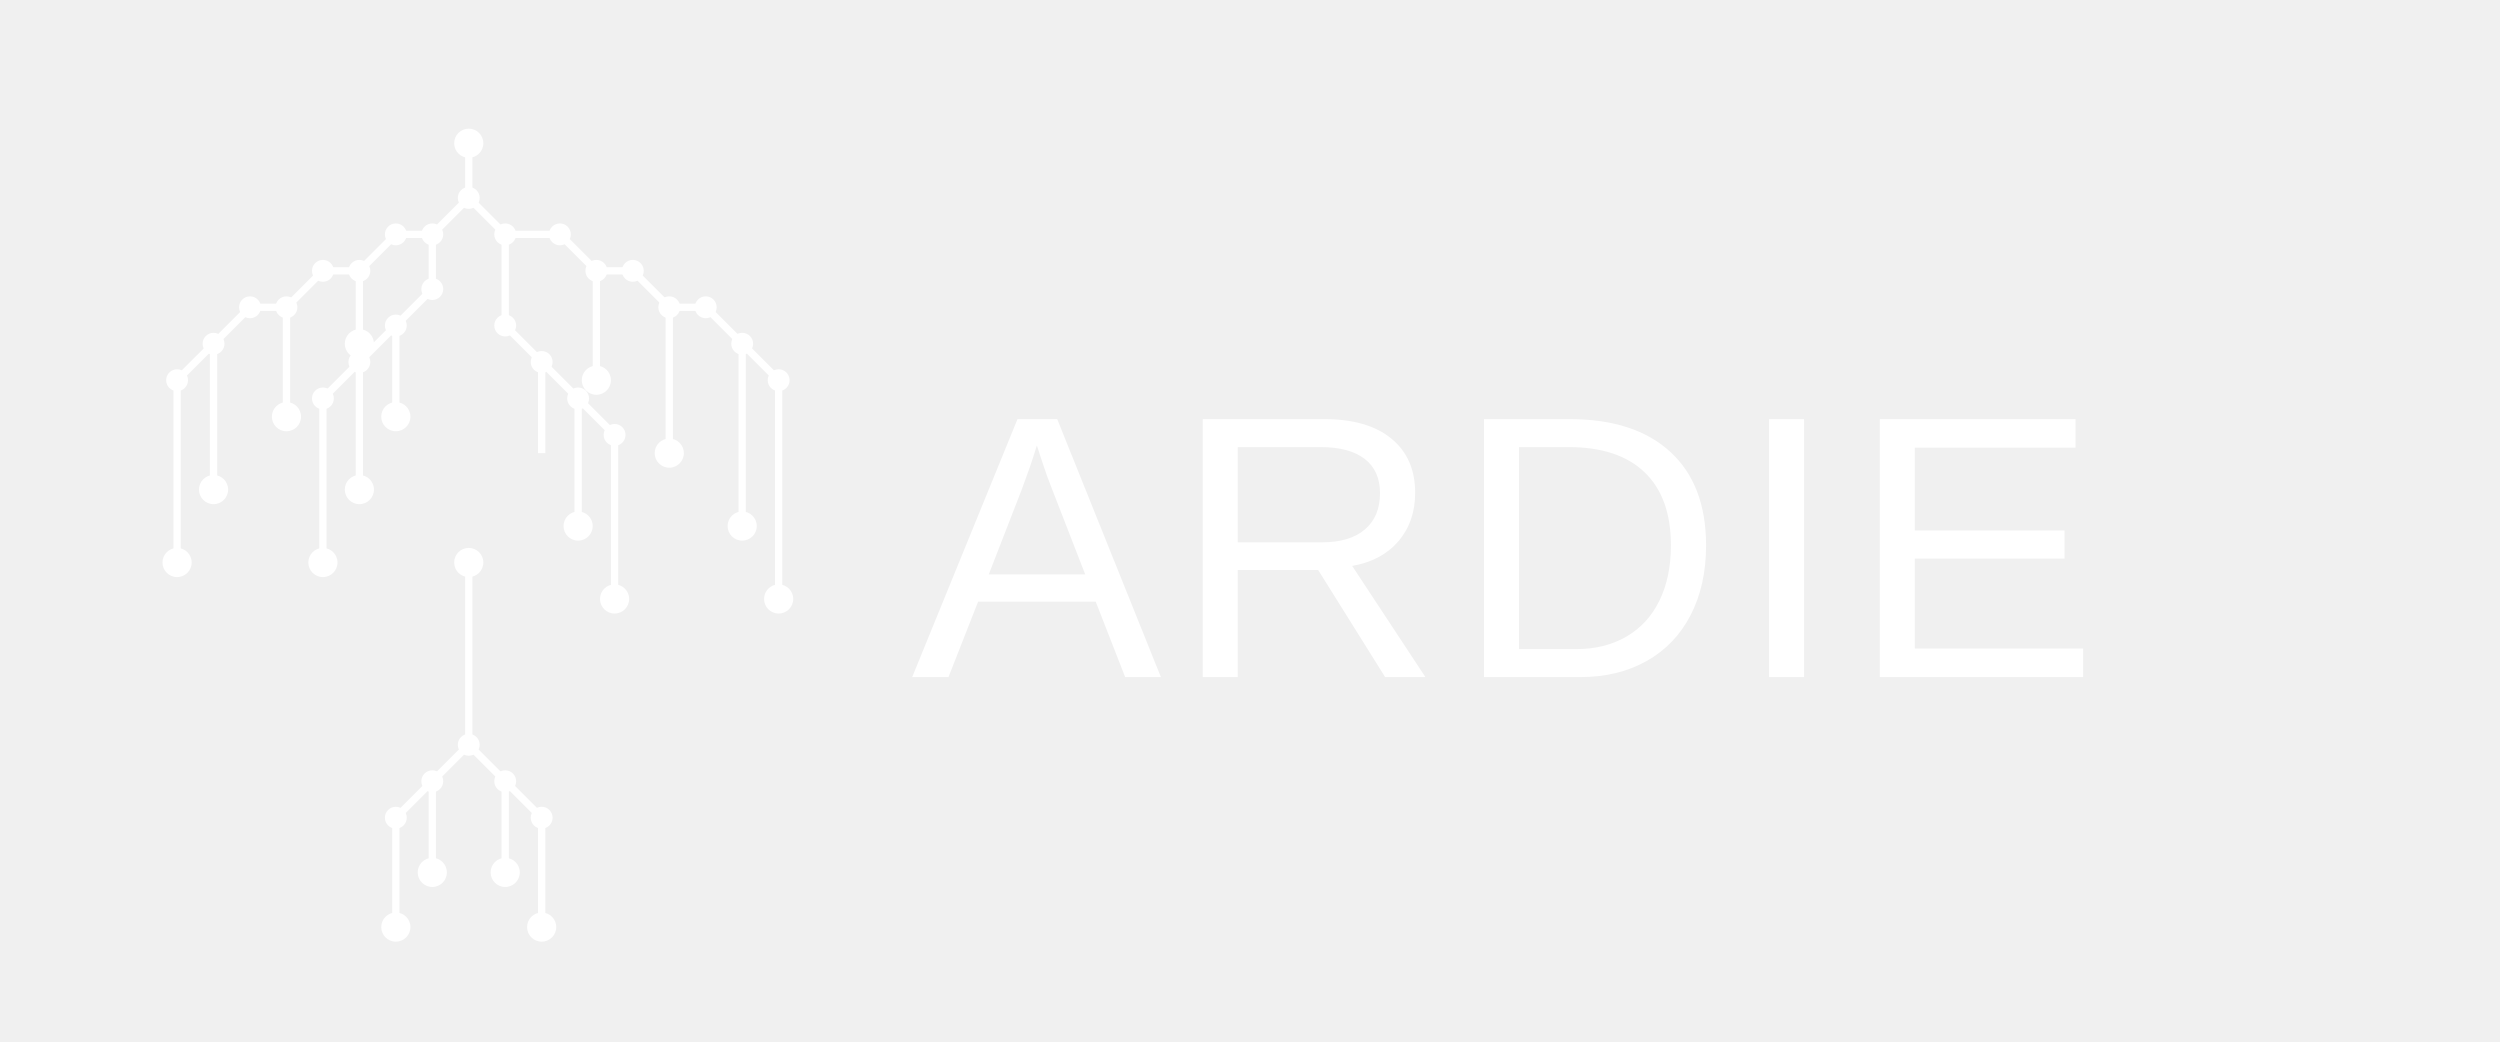
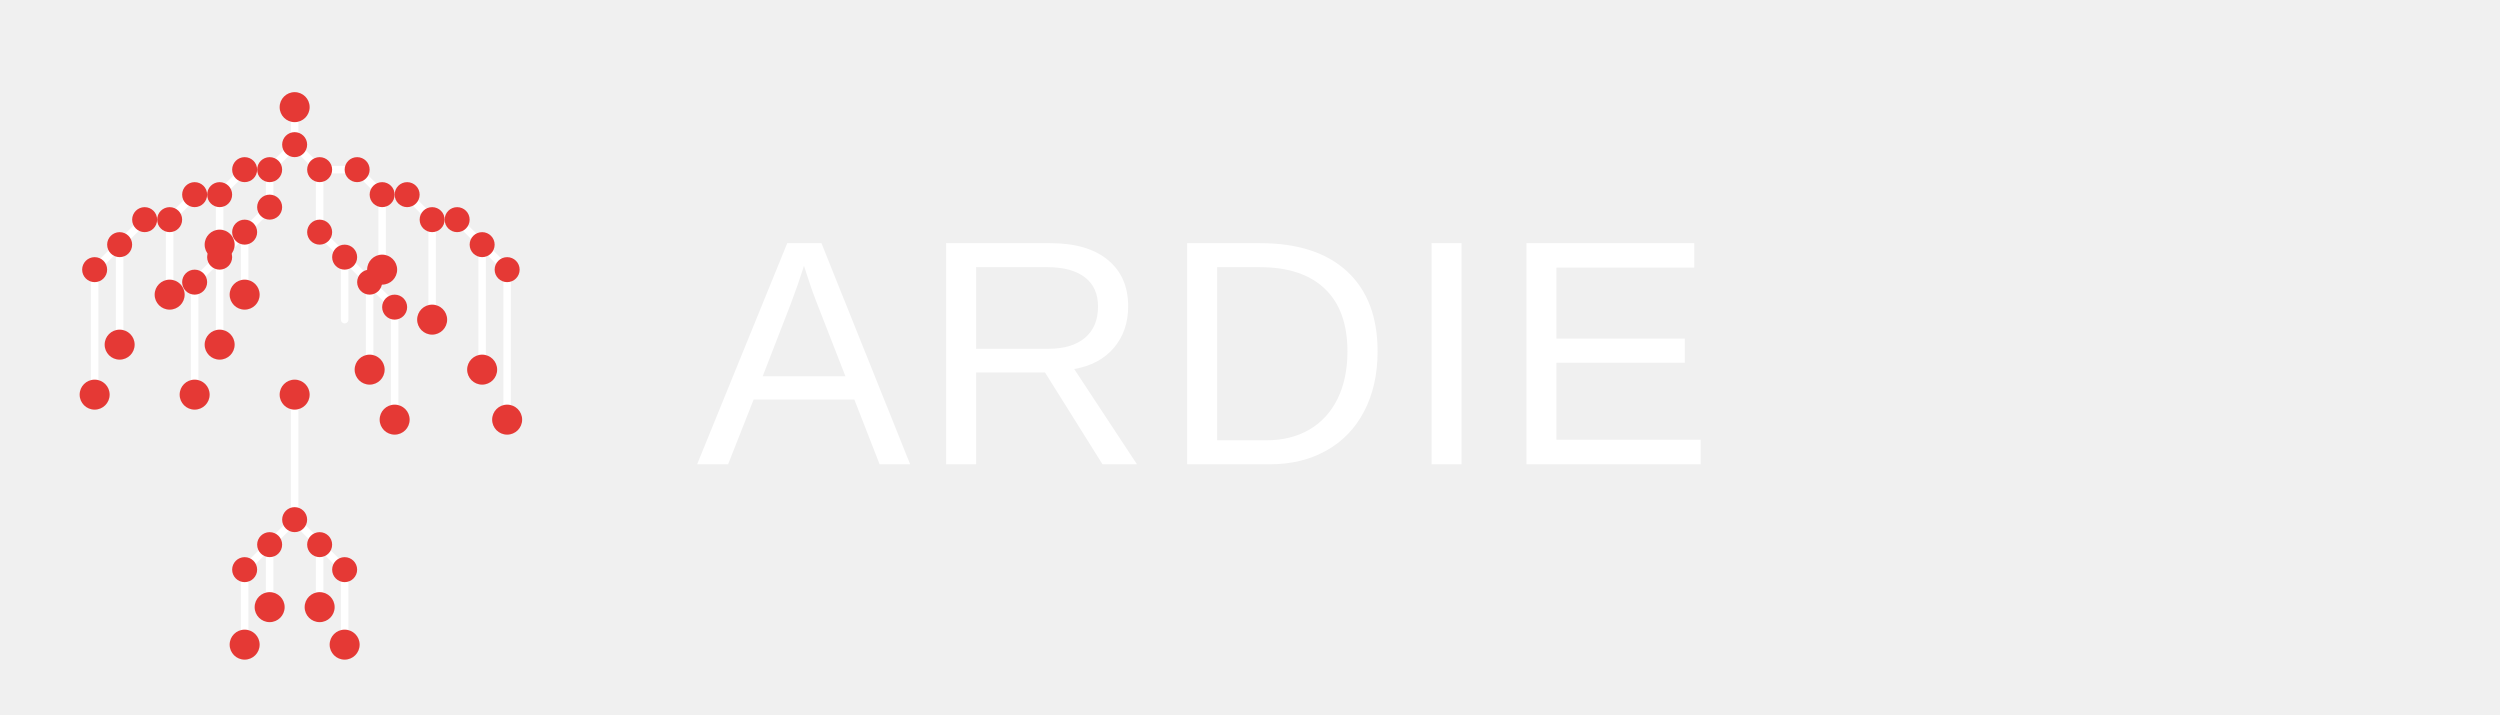
- <svg xmlns="http://www.w3.org/2000/svg" viewBox="0 0 480 200">
-   <g transform="translate(20, 10) scale(0.35)">
-     <path d="M200 50 L200 80 L180 100 L180 130" stroke="#FFFFFF" stroke-width="4" fill="none" />
-     <path d="M200 80 L220 100 L220 150" stroke="#FFFFFF" stroke-width="4" fill="none" />
-     <path d="M180 100 L160 100 L140 120 L140 160" stroke="#FFFFFF" stroke-width="4" fill="none" />
-     <path d="M220 100 L250 100 L270 120 L270 180" stroke="#FFFFFF" stroke-width="4" fill="none" />
-     <path d="M140 120 L120 120 L100 140 L100 200" stroke="#FFFFFF" stroke-width="4" fill="none" />
-     <path d="M270 120 L290 120 L310 140 L310 220" stroke="#FFFFFF" stroke-width="4" fill="none" />
-     <path d="M180 130 L160 150 L160 200" stroke="#FFFFFF" stroke-width="4" fill="none" />
-     <path d="M220 150 L240 170 L240 220" stroke="#FFFFFF" stroke-width="4" fill="none" />
-     <path d="M100 140 L80 140 L60 160 L60 240" stroke="#FFFFFF" stroke-width="4" fill="none" />
-     <path d="M310 140 L330 140 L350 160 L350 260" stroke="#FFFFFF" stroke-width="4" fill="none" />
-     <path d="M160 150 L140 170 L140 240" stroke="#FFFFFF" stroke-width="4" fill="none" />
-     <path d="M240 170 L260 190 L260 260" stroke="#FFFFFF" stroke-width="4" fill="none" />
-     <path d="M60 160 L40 180 L40 280" stroke="#FFFFFF" stroke-width="4" fill="none" />
-     <path d="M350 160 L370 180 L370 300" stroke="#FFFFFF" stroke-width="4" fill="none" />
-     <path d="M140 170 L120 190 L120 280" stroke="#FFFFFF" stroke-width="4" fill="none" />
-     <path d="M260 190 L280 210 L280 300" stroke="#FFFFFF" stroke-width="4" fill="none" />
-     <path d="M200 280 L200 380 L180 400 L180 450" stroke="#FFFFFF" stroke-width="4" fill="none" />
-     <path d="M200 380 L220 400 L220 450" stroke="#FFFFFF" stroke-width="4" fill="none" />
-     <path d="M180 400 L160 420 L160 480" stroke="#FFFFFF" stroke-width="4" fill="none" />
-     <path d="M220 400 L240 420 L240 480" stroke="#FFFFFF" stroke-width="4" fill="none" />
-     <circle cx="200" cy="50" r="8" fill="#FFFFFF" />
-     <circle cx="200" cy="80" r="6" fill="#FFFFFF" />
-     <circle cx="180" cy="100" r="6" fill="#FFFFFF" />
-     <circle cx="220" cy="100" r="6" fill="#FFFFFF" />
-     <circle cx="160" cy="100" r="6" fill="#FFFFFF" />
-     <circle cx="250" cy="100" r="6" fill="#FFFFFF" />
-     <circle cx="140" cy="120" r="6" fill="#FFFFFF" />
-     <circle cx="270" cy="120" r="6" fill="#FFFFFF" />
-     <circle cx="120" cy="120" r="6" fill="#FFFFFF" />
-     <circle cx="290" cy="120" r="6" fill="#FFFFFF" />
-     <circle cx="100" cy="140" r="6" fill="#FFFFFF" />
-     <circle cx="310" cy="140" r="6" fill="#FFFFFF" />
-     <circle cx="80" cy="140" r="6" fill="#FFFFFF" />
-     <circle cx="330" cy="140" r="6" fill="#FFFFFF" />
-     <circle cx="180" cy="130" r="6" fill="#FFFFFF" />
-     <circle cx="220" cy="150" r="6" fill="#FFFFFF" />
-     <circle cx="160" cy="150" r="6" fill="#FFFFFF" />
-     <circle cx="240" cy="170" r="6" fill="#FFFFFF" />
-     <circle cx="60" cy="160" r="6" fill="#FFFFFF" />
-     <circle cx="350" cy="160" r="6" fill="#FFFFFF" />
-     <circle cx="140" cy="170" r="6" fill="#FFFFFF" />
-     <circle cx="260" cy="190" r="6" fill="#FFFFFF" />
-     <circle cx="40" cy="180" r="6" fill="#FFFFFF" />
-     <circle cx="370" cy="180" r="6" fill="#FFFFFF" />
-     <circle cx="120" cy="190" r="6" fill="#FFFFFF" />
-     <circle cx="280" cy="210" r="6" fill="#FFFFFF" />
-     <circle cx="160" cy="200" r="8" fill="#FFFFFF" />
-     <circle cx="140" cy="160" r="8" fill="#FFFFFF" />
-     <circle cx="100" cy="200" r="8" fill="#FFFFFF" />
-     <circle cx="270" cy="180" r="8" fill="#FFFFFF" />
-     <circle cx="310" cy="220" r="8" fill="#FFFFFF" />
-     <circle cx="60" cy="240" r="8" fill="#FFFFFF" />
-     <circle cx="350" cy="260" r="8" fill="#FFFFFF" />
-     <circle cx="140" cy="240" r="8" fill="#FFFFFF" />
-     <circle cx="260" cy="260" r="8" fill="#FFFFFF" />
-     <circle cx="40" cy="280" r="8" fill="#FFFFFF" />
-     <circle cx="370" cy="300" r="8" fill="#FFFFFF" />
-     <circle cx="120" cy="280" r="8" fill="#FFFFFF" />
-     <circle cx="280" cy="300" r="8" fill="#FFFFFF" />
-     <circle cx="200" cy="280" r="8" fill="#FFFFFF" />
-     <circle cx="200" cy="380" r="6" fill="#FFFFFF" />
-     <circle cx="180" cy="400" r="6" fill="#FFFFFF" />
-     <circle cx="220" cy="400" r="6" fill="#FFFFFF" />
-     <circle cx="160" cy="420" r="6" fill="#FFFFFF" />
-     <circle cx="240" cy="420" r="6" fill="#FFFFFF" />
-     <circle cx="180" cy="450" r="8" fill="#FFFFFF" />
-     <circle cx="220" cy="450" r="8" fill="#FFFFFF" />
-     <circle cx="160" cy="480" r="8" fill="#FFFFFF" />
-     <circle cx="240" cy="480" r="8" fill="#FFFFFF" />
+ <svg xmlns="http://www.w3.org/2000/svg" viewBox="0 0 280 80">
+   <g transform="translate(5, 5) scale(0.14)">
+     <path d="M200 50 L200 80 L180 100 L180 130" stroke="#FFFFFF" stroke-width="6" fill="none" stroke-linecap="round" />
+     <path d="M200 80 L220 100 L220 150" stroke="#FFFFFF" stroke-width="6" fill="none" stroke-linecap="round" />
+     <path d="M180 100 L160 100 L140 120 L140 160" stroke="#FFFFFF" stroke-width="6" fill="none" stroke-linecap="round" />
+     <path d="M220 100 L250 100 L270 120 L270 180" stroke="#FFFFFF" stroke-width="6" fill="none" stroke-linecap="round" />
+     <path d="M140 120 L120 120 L100 140 L100 200" stroke="#FFFFFF" stroke-width="6" fill="none" stroke-linecap="round" />
+     <path d="M270 120 L290 120 L310 140 L310 220" stroke="#FFFFFF" stroke-width="6" fill="none" stroke-linecap="round" />
+     <path d="M180 130 L160 150 L160 200" stroke="#FFFFFF" stroke-width="6" fill="none" stroke-linecap="round" />
+     <path d="M220 150 L240 170 L240 220" stroke="#FFFFFF" stroke-width="6" fill="none" stroke-linecap="round" />
+     <path d="M100 140 L80 140 L60 160 L60 240" stroke="#FFFFFF" stroke-width="6" fill="none" stroke-linecap="round" />
+     <path d="M310 140 L330 140 L350 160 L350 260" stroke="#FFFFFF" stroke-width="6" fill="none" stroke-linecap="round" />
+     <path d="M160 150 L140 170 L140 240" stroke="#FFFFFF" stroke-width="6" fill="none" stroke-linecap="round" />
+     <path d="M240 170 L260 190 L260 260" stroke="#FFFFFF" stroke-width="6" fill="none" stroke-linecap="round" />
+     <path d="M60 160 L40 180 L40 280" stroke="#FFFFFF" stroke-width="6" fill="none" stroke-linecap="round" />
+     <path d="M350 160 L370 180 L370 300" stroke="#FFFFFF" stroke-width="6" fill="none" stroke-linecap="round" />
+     <path d="M140 170 L120 190 L120 280" stroke="#FFFFFF" stroke-width="6" fill="none" stroke-linecap="round" />
+     <path d="M260 190 L280 210 L280 300" stroke="#FFFFFF" stroke-width="6" fill="none" stroke-linecap="round" />
+     <path d="M200 280 L200 380 L180 400 L180 450" stroke="#FFFFFF" stroke-width="6" fill="none" stroke-linecap="round" />
+     <path d="M200 380 L220 400 L220 450" stroke="#FFFFFF" stroke-width="6" fill="none" stroke-linecap="round" />
+     <path d="M180 400 L160 420 L160 480" stroke="#FFFFFF" stroke-width="6" fill="none" stroke-linecap="round" />
+     <path d="M220 400 L240 420 L240 480" stroke="#FFFFFF" stroke-width="6" fill="none" stroke-linecap="round" />
+     <circle cx="200" cy="50" r="12" fill="#E53935" />
+     <circle cx="200" cy="80" r="10" fill="#E53935" />
+     <circle cx="180" cy="100" r="10" fill="#E53935" />
+     <circle cx="220" cy="100" r="10" fill="#E53935" />
+     <circle cx="160" cy="100" r="10" fill="#E53935" />
+     <circle cx="250" cy="100" r="10" fill="#E53935" />
+     <circle cx="140" cy="120" r="10" fill="#E53935" />
+     <circle cx="270" cy="120" r="10" fill="#E53935" />
+     <circle cx="120" cy="120" r="10" fill="#E53935" />
+     <circle cx="290" cy="120" r="10" fill="#E53935" />
+     <circle cx="100" cy="140" r="10" fill="#E53935" />
+     <circle cx="310" cy="140" r="10" fill="#E53935" />
+     <circle cx="80" cy="140" r="10" fill="#E53935" />
+     <circle cx="330" cy="140" r="10" fill="#E53935" />
+     <circle cx="180" cy="130" r="10" fill="#E53935" />
+     <circle cx="220" cy="150" r="10" fill="#E53935" />
+     <circle cx="160" cy="150" r="10" fill="#E53935" />
+     <circle cx="240" cy="170" r="10" fill="#E53935" />
+     <circle cx="60" cy="160" r="10" fill="#E53935" />
+     <circle cx="350" cy="160" r="10" fill="#E53935" />
+     <circle cx="140" cy="170" r="10" fill="#E53935" />
+     <circle cx="260" cy="190" r="10" fill="#E53935" />
+     <circle cx="40" cy="180" r="10" fill="#E53935" />
+     <circle cx="370" cy="180" r="10" fill="#E53935" />
+     <circle cx="120" cy="190" r="10" fill="#E53935" />
+     <circle cx="280" cy="210" r="10" fill="#E53935" />
+     <circle cx="160" cy="200" r="12" fill="#E53935" />
+     <circle cx="140" cy="160" r="12" fill="#E53935" />
+     <circle cx="100" cy="200" r="12" fill="#E53935" />
+     <circle cx="270" cy="180" r="12" fill="#E53935" />
+     <circle cx="310" cy="220" r="12" fill="#E53935" />
+     <circle cx="60" cy="240" r="12" fill="#E53935" />
+     <circle cx="350" cy="260" r="12" fill="#E53935" />
+     <circle cx="140" cy="240" r="12" fill="#E53935" />
+     <circle cx="260" cy="260" r="12" fill="#E53935" />
+     <circle cx="40" cy="280" r="12" fill="#E53935" />
+     <circle cx="370" cy="300" r="12" fill="#E53935" />
+     <circle cx="120" cy="280" r="12" fill="#E53935" />
+     <circle cx="280" cy="300" r="12" fill="#E53935" />
+     <circle cx="200" cy="280" r="12" fill="#E53935" />
+     <circle cx="200" cy="380" r="10" fill="#E53935" />
+     <circle cx="180" cy="400" r="10" fill="#E53935" />
+     <circle cx="220" cy="400" r="10" fill="#E53935" />
+     <circle cx="160" cy="420" r="10" fill="#E53935" />
+     <circle cx="240" cy="420" r="10" fill="#E53935" />
+     <circle cx="180" cy="450" r="12" fill="#E53935" />
+     <circle cx="220" cy="450" r="12" fill="#E53935" />
+     <circle cx="160" cy="480" r="12" fill="#E53935" />
+     <circle cx="240" cy="480" r="12" fill="#E53935" />
  </g>
-   <text x="175" y="130" font-family="Arial, sans-serif" font-size="72" font-weight="400" fill="#FFFFFF" letter-spacing="2">ARDIE</text>
+   <text x="78" y="52" font-family="Arial, sans-serif" font-size="36" font-weight="400" fill="#FFFFFF" letter-spacing="1">ARDIE</text>
</svg>
